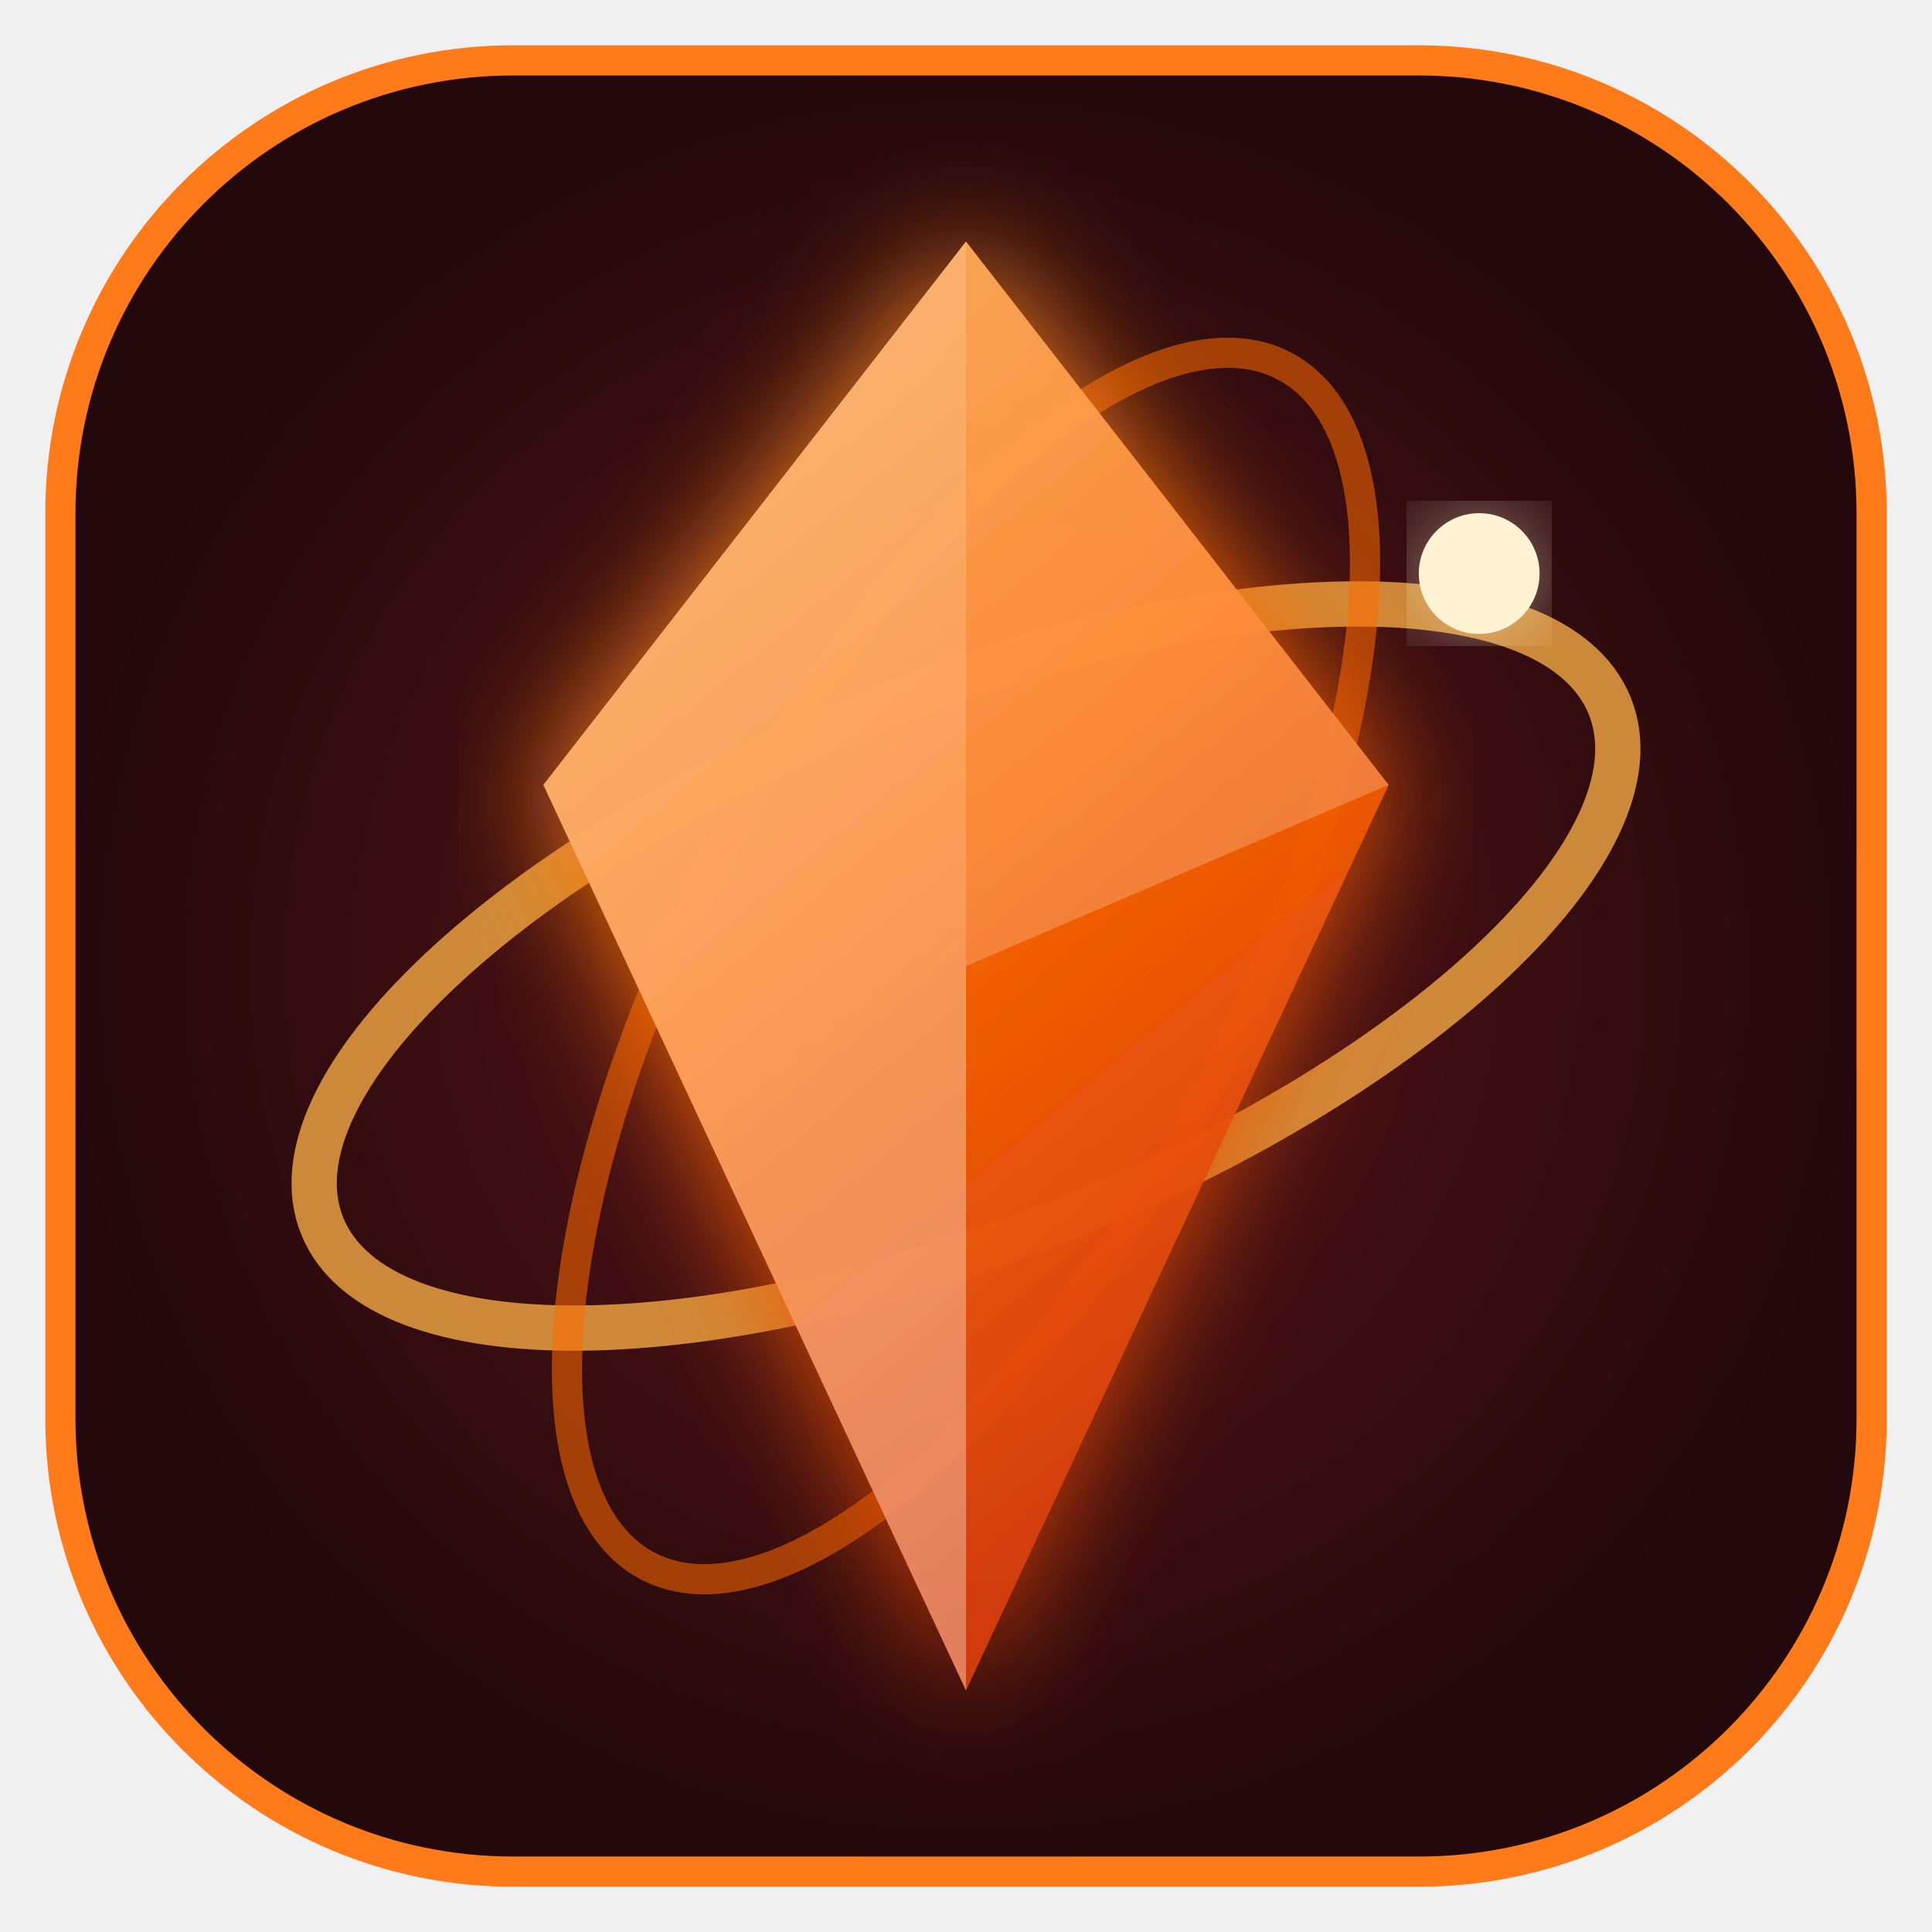
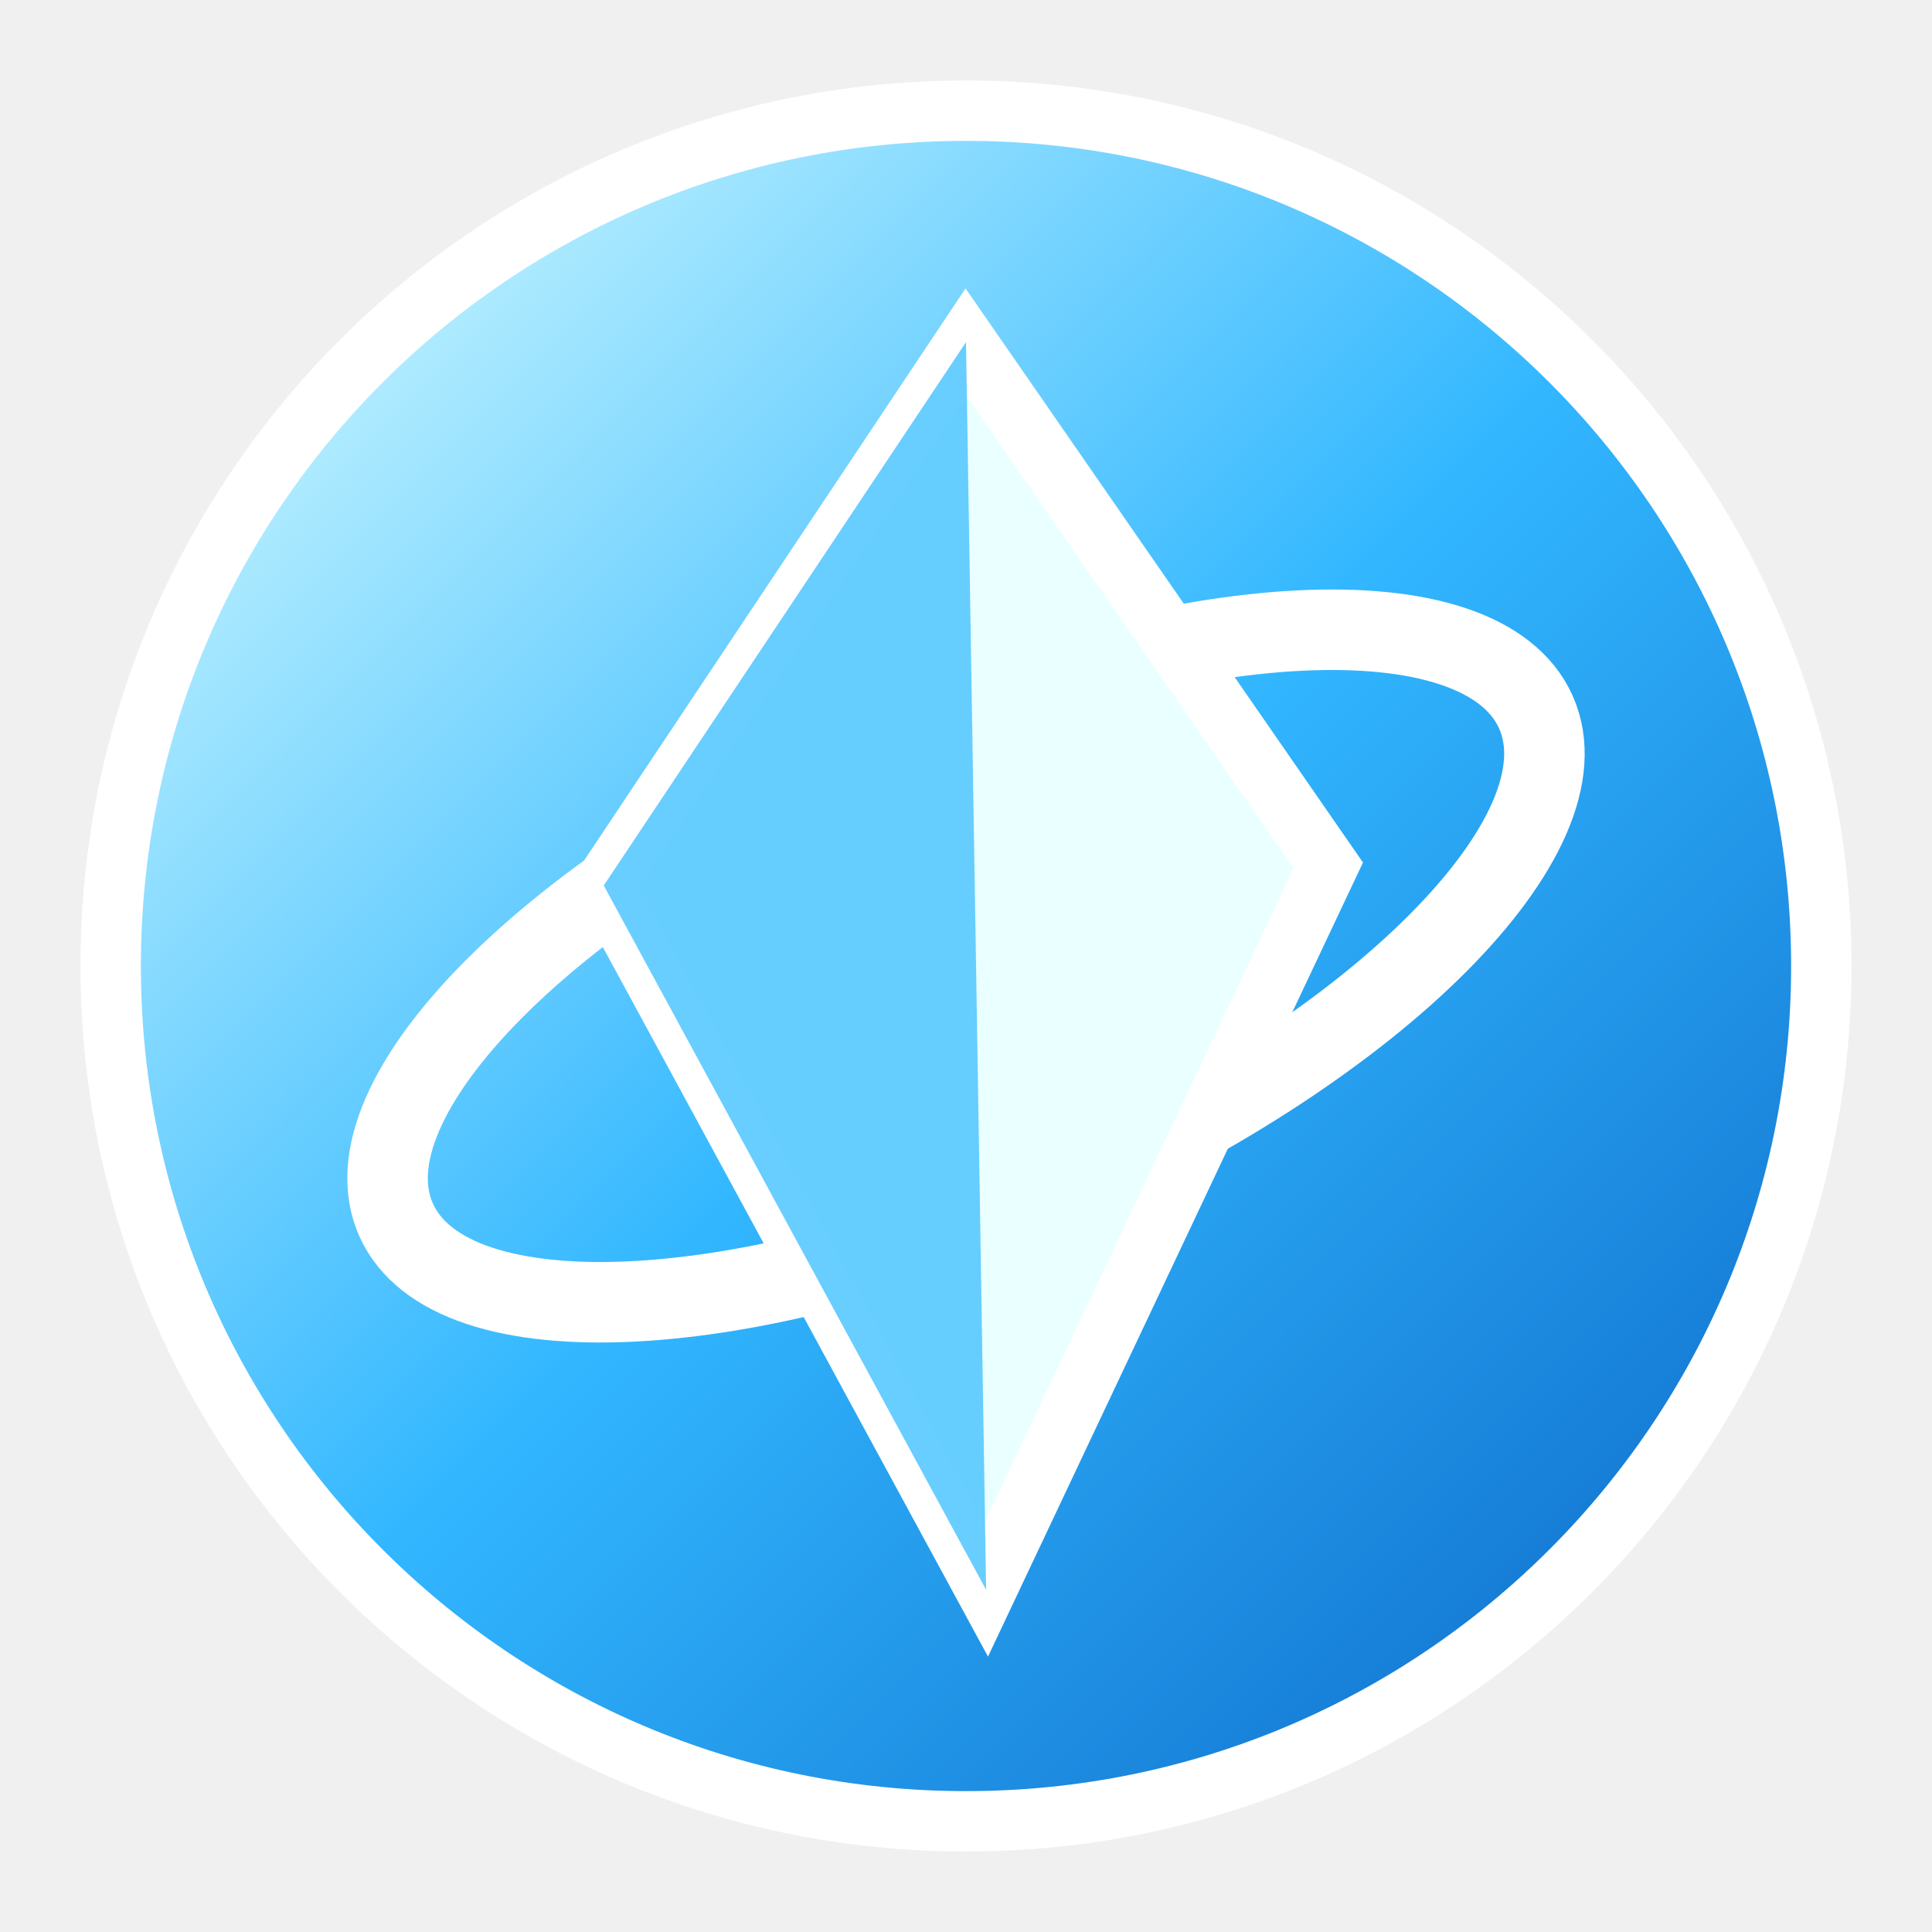
- <svg xmlns="http://www.w3.org/2000/svg" viewBox="0 0 128 128">
+ <svg xmlns="http://www.w3.org/2000/svg" viewBox="0 0 96 96">
  <defs>
-     <linearGradient id="g" x1="22" y1="12" x2="108" y2="116" gradientUnits="userSpaceOnUse">
-       <stop stop-color="#ffb347" />
-       <stop offset=".45" stop-color="#ff6a00" />
-       <stop offset="1" stop-color="#b7191c" />
+     <linearGradient id="a" x1="0" y1="0" x2="1" y2="1">
+       <stop stop-color="#dfffff" />
+       <stop offset=".5" stop-color="#32b7ff" />
+       <stop offset="1" stop-color="#0b67c7" />
    </linearGradient>
-     <radialGradient id="bg">
-       <stop stop-color="#5b1418" />
-       <stop offset="1" stop-color="#24090c" />
-     </radialGradient>
-     <filter id="glow">
-       <feGaussianBlur stdDeviation="4" result="b" />
-       <feMerge>
-         <feMergeNode in="b" />
-         <feMergeNode in="SourceGraphic" />
-       </feMerge>
-     </filter>
  </defs>
-   <rect x="4" y="4" width="120" height="120" rx="30" fill="url(#bg)" stroke="#ff7a18" stroke-width="2" />
-   <ellipse cx="64" cy="64" rx="46" ry="18" fill="none" stroke="#ffb347" stroke-width="3" opacity=".75" transform="rotate(-22 64 64)" />
-   <ellipse cx="64" cy="64" rx="18" ry="45" fill="none" stroke="#ff6a00" stroke-width="2" opacity=".55" transform="rotate(28 64 64)" />
-   <path filter="url(#glow)" d="M64 16 92 52 64 112 36 52Z" fill="url(#g)" opacity=".96" />
-   <path d="M64 16 64 112 36 52Z" fill="#fff8ef" opacity=".36" />
-   <path d="M64 16 92 52 64 64Z" fill="#fff" opacity=".22" />
-   <circle cx="98" cy="38" r="4" fill="#fff3d4" filter="url(#glow)" />
+   <circle cx="48" cy="48" r="44" fill="#fff" />
+   <circle cx="48" cy="48" r="41" fill="url(#a)" />
+   <ellipse cx="48" cy="48" rx="31" ry="12" fill="none" stroke="#fff" stroke-width="4" transform="rotate(-24 48 48)" />
+   <path d="M48 17 66 43 49 79 30 44Z" fill="#eaffff" stroke="#fff" stroke-width="3" />
+   <path d="M48 17 49 79 30 44Z" fill="#58c8ff" opacity=".9" />
</svg>
